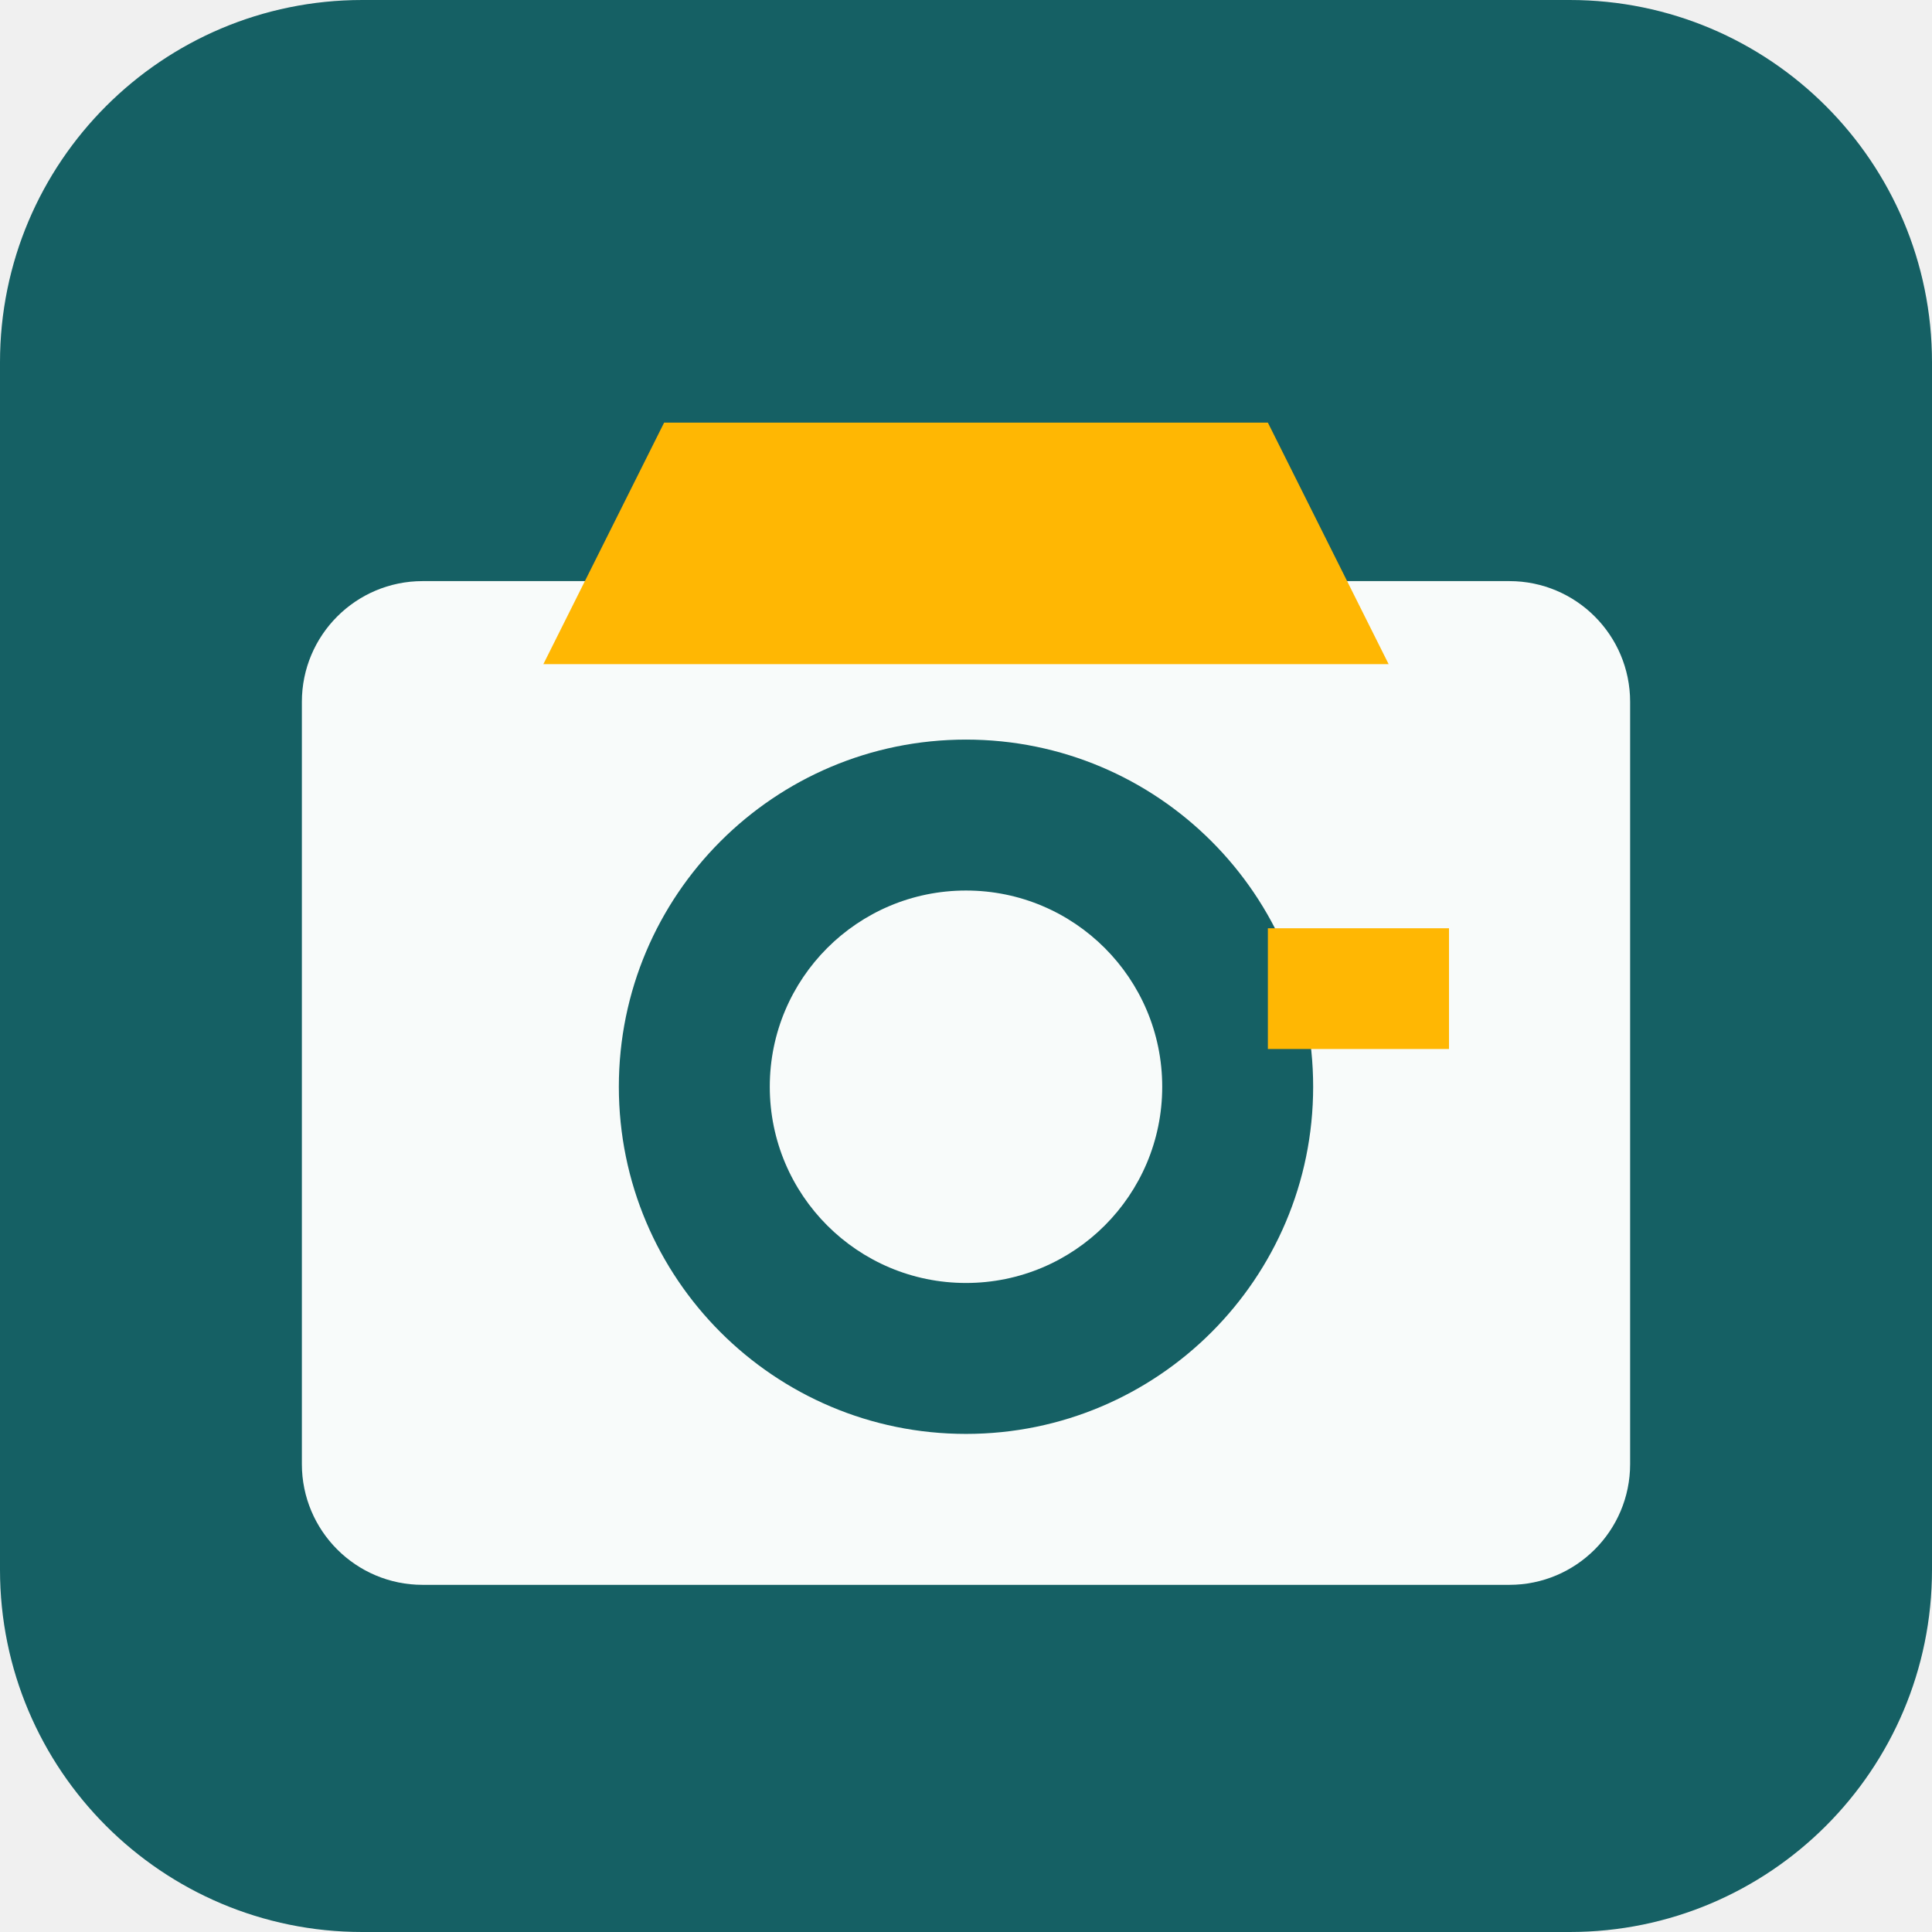
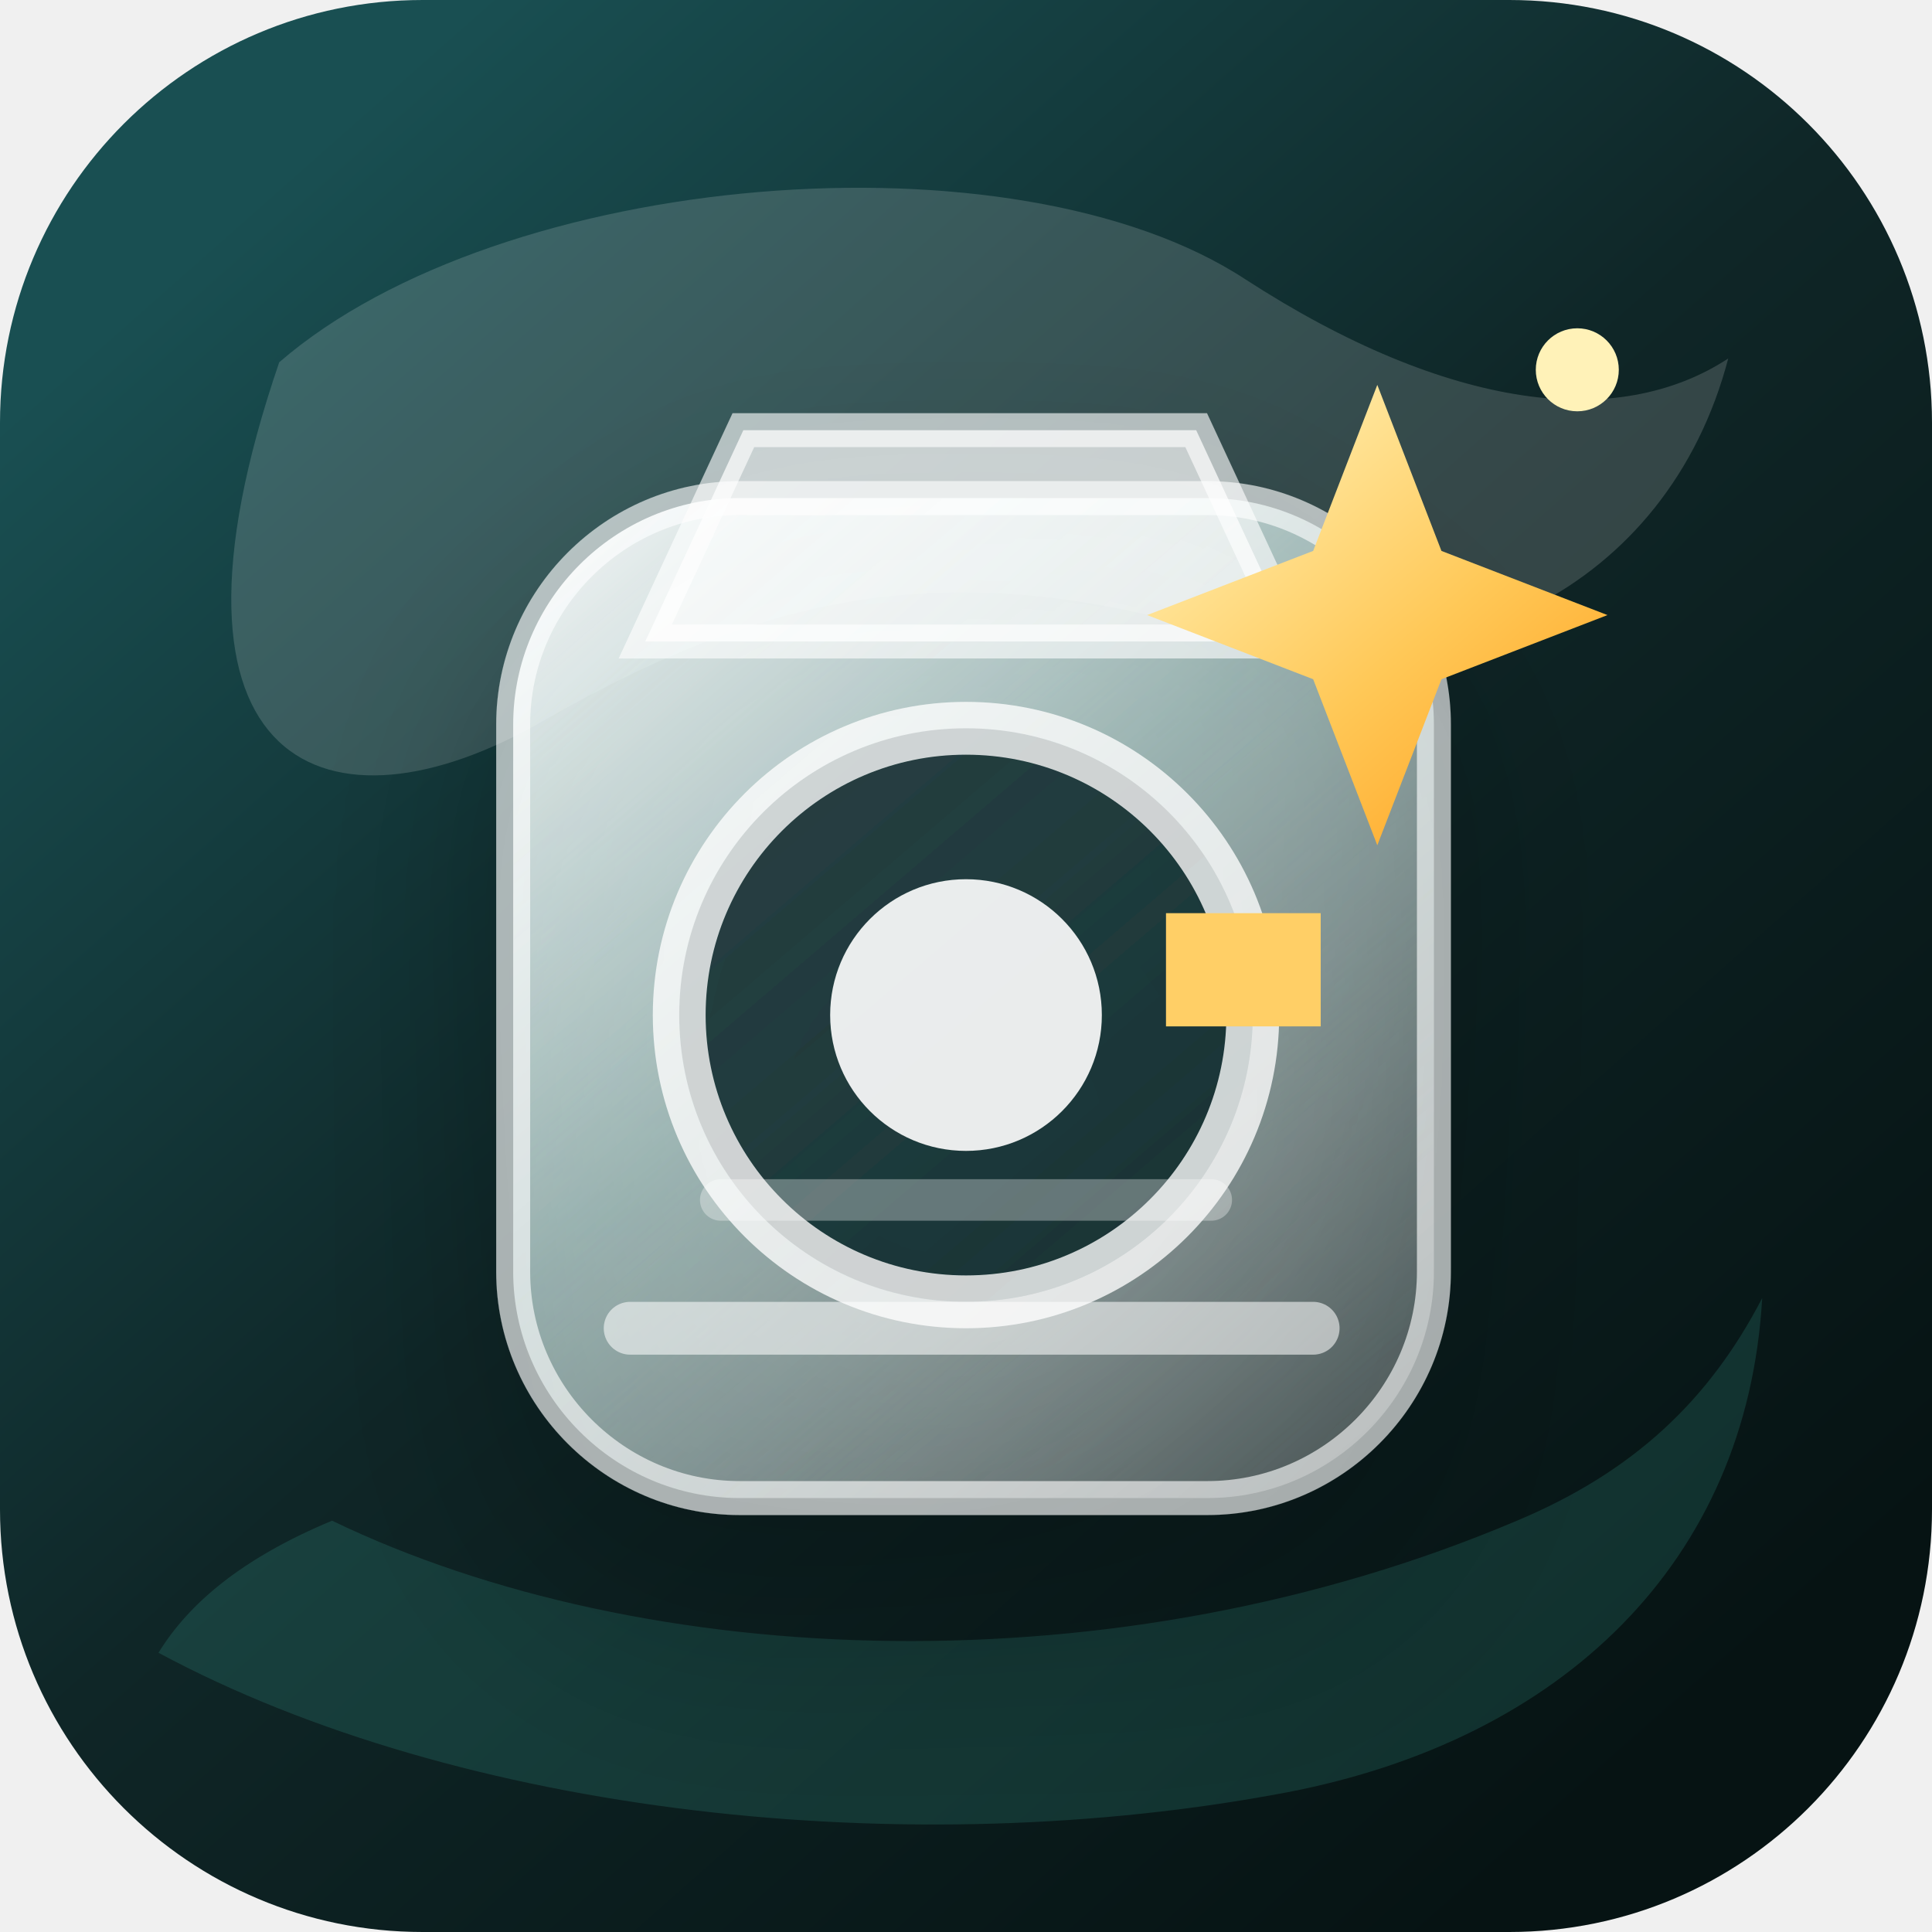
<svg xmlns="http://www.w3.org/2000/svg" viewBox="0 0 512 512">
-   <rect width="512" height="512" rx="96" fill="#156064" />
-   <path d="M112 154h288a32 32 0 0 1 32 32v202a32 32 0 0 1-32 32H112a32 32 0 0 1-32-32V186a32 32 0 0 1 32-32Z" fill="#f8fbfa" />
-   <path d="M176 112h160l32 64H144l32-64Z" fill="#ffb703" />
-   <circle cx="256" cy="288" r="92" fill="#156064" />
-   <circle cx="256" cy="288" r="52" fill="#f8fbfa" />
-   <path d="M336 246h48v32h-48z" fill="#ffb703" />
+   <defs>
+     <linearGradient id="bg" x1="72" y1="48" x2="440" y2="464" gradientUnits="userSpaceOnUse">
+       <stop stop-color="#194f52" />
+       <stop offset=".48" stop-color="#0f2627" />
+       <stop offset="1" stop-color="#061313" />
+     </linearGradient>
+     <linearGradient id="glass" x1="144" y1="132" x2="368" y2="394" gradientUnits="userSpaceOnUse">
+       <stop stop-color="#ffffff" stop-opacity=".94" />
+       <stop offset=".45" stop-color="#dff9f6" stop-opacity=".62" />
+       <stop offset="1" stop-color="#ffffff" stop-opacity=".22" />
+     </linearGradient>
+     <linearGradient id="gold" x1="330" y1="98" x2="430" y2="214" gradientUnits="userSpaceOnUse">
+       <stop stop-color="#fff2b8" />
+       <stop offset=".55" stop-color="#ffc857" />
+       <stop offset="1" stop-color="#ff9f1c" />
+     </linearGradient>
+     <filter id="shadow" x="-20%" y="-20%" width="140%" height="150%">
+       <feDropShadow dx="0" dy="34" stdDeviation="26" flood-color="#000000" flood-opacity=".35" />
+     </filter>
+   </defs>
+   <rect width="512" height="512" rx="112" fill="url(#bg)" />
+   <path d="M74 96c59-51 195-62 256-22 54 35 99 40 128 21-16 61-75 90-138 72-67-19-115-11-176 24-57 33-107 13-70-95Z" fill="#ffffff" opacity=".16" />
+   <path d="M88 403c83 40 208 45 314 0 31-13 51-32 65-59-4 70-53 117-126 131-100 19-219 6-299-37 8-13 22-25 46-35Z" fill="#57f0d7" opacity=".13" />
+   <g filter="url(#shadow)">
+     <path d="M136 192c0-33 27-60 60-60h124c33 0 60 27 60 60v145c0 33-27 60-60 60H196c-33 0-60-27-60-60V192Z" fill="url(#glass)" stroke="#ffffff" stroke-opacity=".62" stroke-width="9" />
+     <path d="M197 114h120l26 56H171l26-56Z" fill="#ffffff" fill-opacity=".72" stroke="#ffffff" stroke-opacity=".62" stroke-width="9" />
+     <circle cx="256" cy="269" r="76" fill="#082426" fill-opacity=".82" stroke="#ffffff" stroke-opacity=".78" stroke-width="14" />
+     <circle cx="256" cy="269" r="36" fill="#ffffff" fill-opacity=".9" />
+     <path d="M309 242h41v30h-41z" fill="#ffcf66" rx="8" />
+   </g>
+   <g>
+     <path d="M365 102 382 146 426 163 382 180 365 224 348 180 304 163 348 146Z" fill="url(#gold)" />
+     <circle cx="418" cy="98" r="11" fill="#fff2b8" />
+   </g>
+   <g opacity=".9">
+     <path d="M167 352h181" stroke="#ffffff" stroke-opacity=".62" stroke-width="14" stroke-linecap="round" />
+     <path d="M191 318h130" stroke="#ffffff" stroke-opacity=".36" stroke-width="11" stroke-linecap="round" />
+   </g>
</svg>
